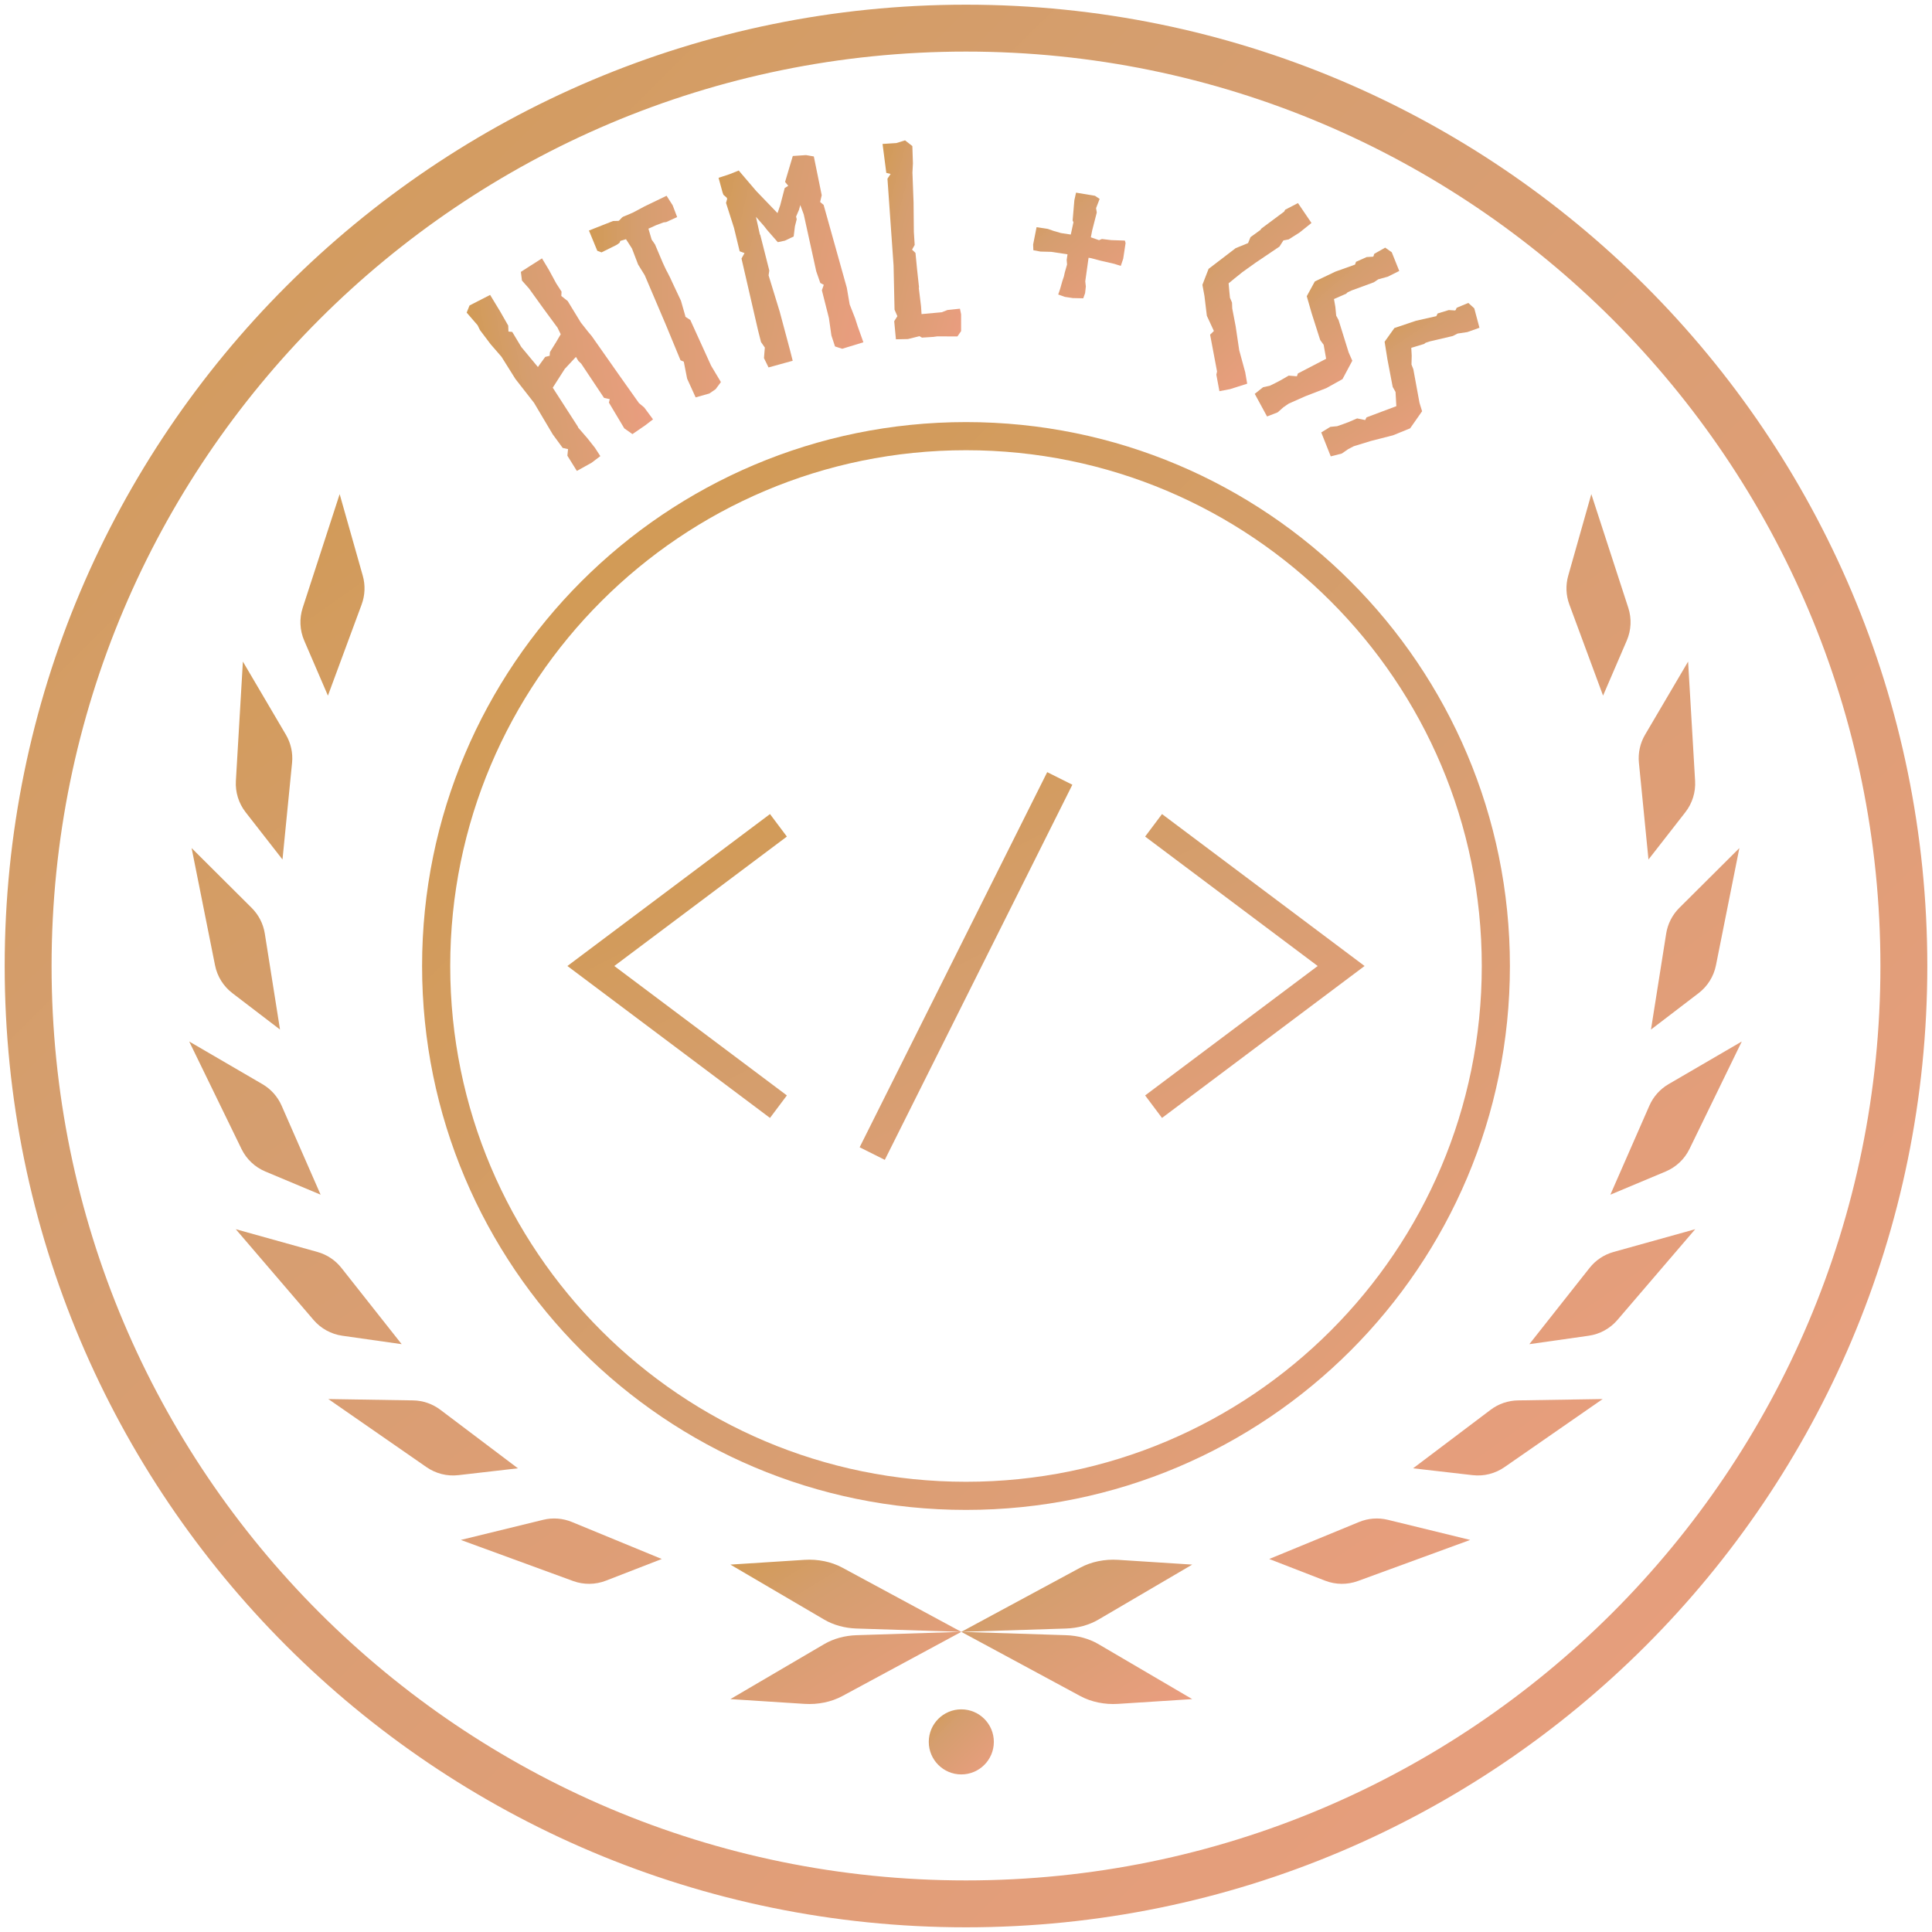
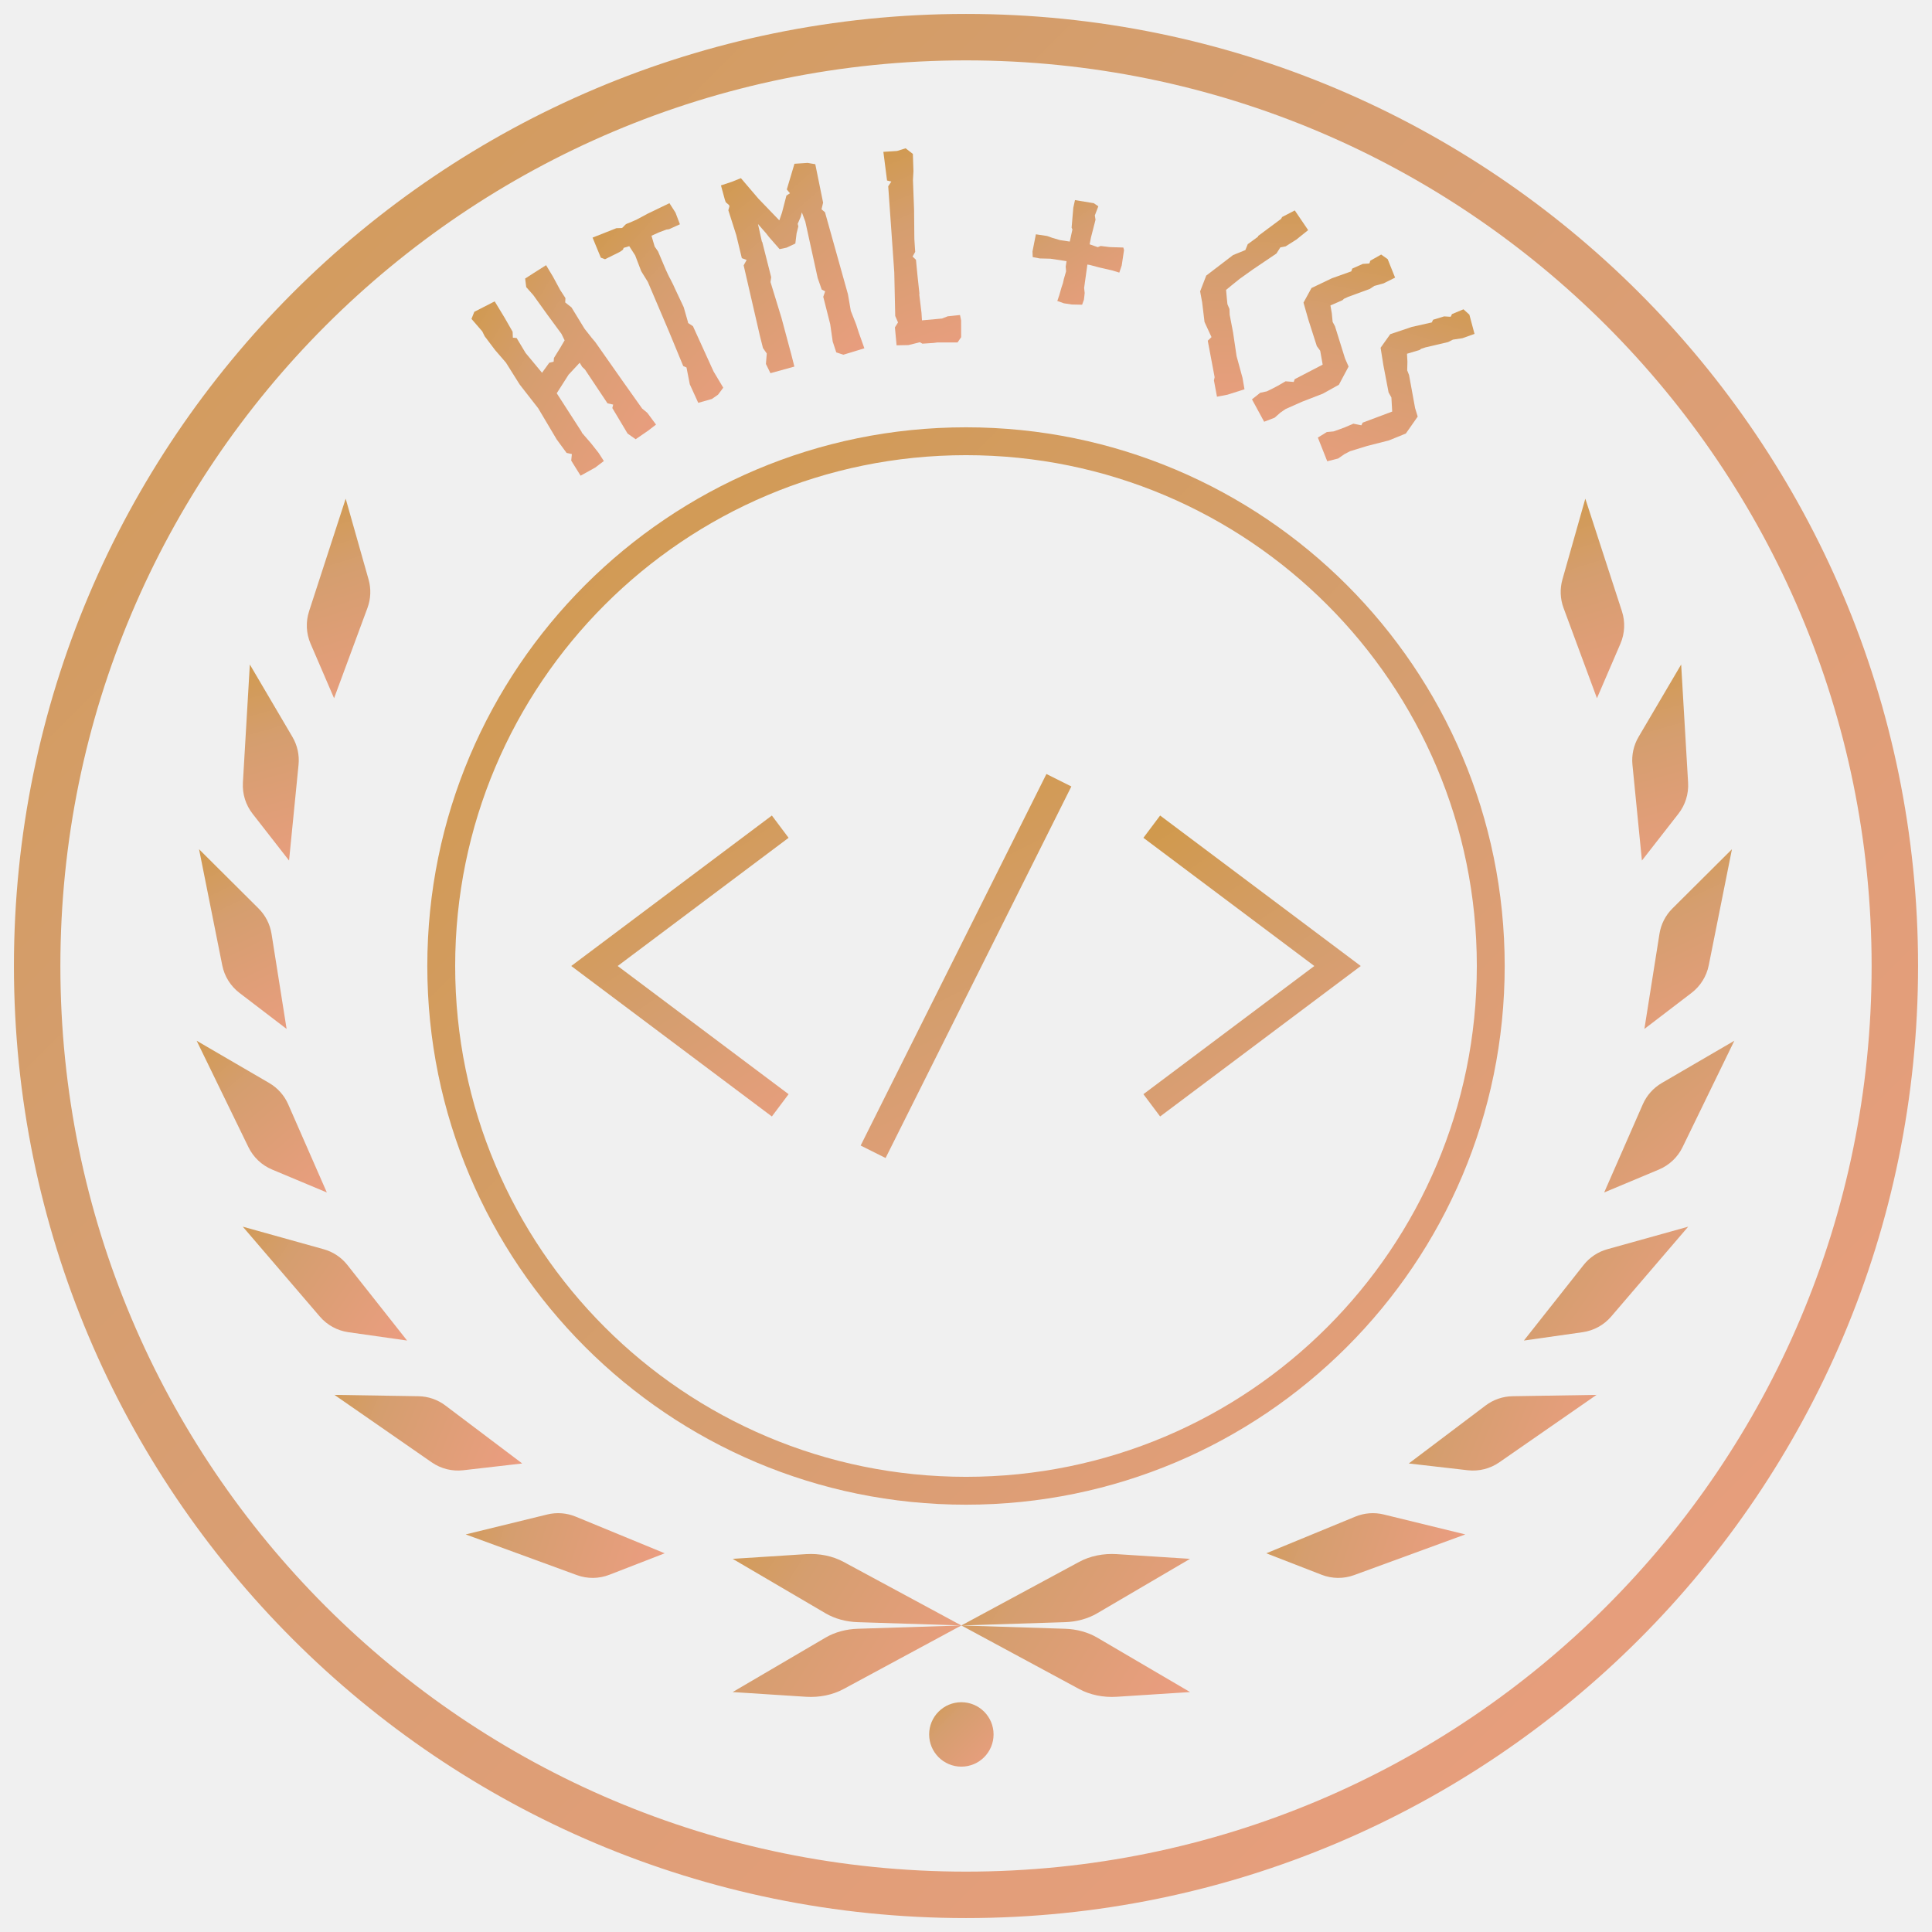
- <svg xmlns="http://www.w3.org/2000/svg" width="206" height="206" viewBox="0 0 206 206">
+ <svg xmlns="http://www.w3.org/2000/svg" width="100%" height="100%" viewBox="0 0 104 104" version="1.1" xml:space="preserve" style="fill-rule:evenodd;clip-rule:evenodd;">
+   <g id="badge.-html">
+     <circle id="Oval" cx="52" cy="52" r="50" style="fill:none;stroke:url(#_Linear1);stroke-width:2.5px;" />
+     <circle id="Oval1" cx="52" cy="52" r="28.248" style="fill:none;stroke:url(#_Linear2);stroke-width:1.5px;" />
+     <path id="Shape" d="M29.968,23.656l0.531,0.724l0.285,0.063l-0.035,0.352l0.505,0.811l0.786,-0.436l0.465,-0.353l-0.286,-0.443l-0.398,-0.504l-0.497,-0.574l-0.012,-0.044l-1.343,-2.083l0.648,-1.015l0.012,-0.008l0.575,-0.619l0.134,0.22l0.148,0.14l1.216,1.825l0.305,0.067l-0.045,0.186l0.82,1.372l0.435,0.307l0.68,-0.467l0.417,-0.321l-0.466,-0.63l-0.284,-0.237l-1.054,-1.487l-1.465,-2.087l-0.185,-0.218l-0.397,-0.505l-0.699,-1.144l-0.339,-0.268l0.013,-0.234l-0.295,-0.454l0.008,0.012l-0.388,-0.718l-0.368,-0.611l-0.684,0.434l-0.442,0.286l0.058,0.461l0.381,0.43l0.748,1.041l0.768,1.045l0.17,0.349l-0.088,0.147l-0.15,0.258l-0.336,0.541l-0.017,0.202l-0.236,0.058l-0.371,0.514l-0.016,0.028l-0.886,-1.067l-0.485,-0.807l-0.202,-0.018l-0.012,-0.319l-0.433,-0.757l-0.533,-0.878l-1.097,0.562l-0.152,0.381l0.581,0.672l0.127,0.259l0.566,0.751l0.581,0.672l0.743,1.183l0.992,1.272l0.998,1.681Z" style="fill:url(#_Linear3);" />
+     <path id="Shape1" d="M34.858,11.505l-0.577,0.31c-0.181,0.082 -0.35,0.159 -0.55,0.234c-0.103,0.047 -0.178,0.191 -0.256,0.226l-0.293,0.008l-1.284,0.507l0.445,1.08l0.226,0.085l0.777,-0.385c0.039,-0.018 0.111,-0.066 0.19,-0.133l0.035,-0.094l0.302,-0.091l0.319,0.496l0.326,0.853l0.355,0.574l1.139,2.674l0.767,1.857l0.176,0.076l0.177,0.905l0.455,0.998l0.733,-0.208l0.332,-0.23l0.281,-0.378l-0.522,-0.873l-1.109,-2.437l-0.268,-0.176l0.007,-0.018l-0.237,-0.831l-0.468,-0.992l-0.1,-0.221c-0.041,-0.09 -0.107,-0.201 -0.154,-0.305c-0.049,-0.072 -0.196,-0.396 -0.249,-0.512l-0.411,-0.971l-0.182,-0.262l-0.17,-0.58l0.401,-0.182l0.4,-0.151l0.147,-0.02l0.582,-0.265l-0.238,-0.627l-0.326,-0.509l-1.178,0.568Z" style="fill:url(#_Linear4);" />
+     <path id="Shape2" d="M40.822,10.69l-0.939,-1.1l-0.492,0.198l-0.582,0.192l0.21,0.77l0.048,0.134l0.17,0.148l0.031,0.066l-0.061,0.221l0.425,1.332l0.301,1.246l0.259,0.096l-0.161,0.291l0.88,3.817l0.16,0.635l0.209,0.3l-0.004,-0.014l-0.046,0.57l0.243,0.497l1.288,-0.356l-0.15,-0.594l-0.542,-2.022l-0.593,-1.936l0.037,-0.259l-0.483,-1.905l-0.017,-0.011l-0.004,-0.014l-0.207,-0.932l0.433,0.493l0.153,0.197l0.083,0.096l0.495,0.565l0.376,-0.08l0.471,-0.222l0.067,-0.546l0.095,-0.377l-0.035,-0.138l0.157,-0.363l0.068,-0.252l0.185,0.496l0.666,3.035l0.216,0.621l0.187,0.099l-0.103,0.291l0.375,1.477l0.134,0.935l0.192,0.583l0.383,0.124l1.129,-0.345l-0.302,-0.849l-0.14,-0.435l-0.289,-0.735l-0.152,-0.887l-1.236,-4.417l-0.187,-0.159l0.085,-0.359l-0.421,-2.068l-0.414,-0.071l-0.707,0.047l-0.412,1.382l0.17,0.207l-0.19,0.121l-0.237,0.913l-0.144,0.418l-0.017,-0.01l-1.114,-1.157Z" style="fill:url(#_Linear5);" />
+     <path id="Shape3" d="M50.706,17.147l-1.076,0.098l-0.026,-0.412l-0.121,-0.991l0.013,-0.015l-0.106,-0.978l-0.084,-0.865l-0.182,-0.174l0.141,-0.252l-0.045,-0.696l-0.015,-1.569l-0.06,-1.595l0.026,-0.487l-0.031,-0.925l-0.39,-0.303l-0.461,0.144l-0.737,0.047l0.198,1.543l0.232,0.056l-0.169,0.254l0.326,4.631l0.051,2.351l0.151,0.347l-0.168,0.268l0.091,0.965l0.639,-0.013l0.617,-0.154l0.133,0.078l0.611,-0.04l0.197,-0.026l1.083,0.001l0.195,-0.283l-0.001,-0.899l-0.061,-0.296l-0.665,0.071l-0.306,0.119Z" style="fill:url(#_Linear6);" />
+     <path id="Shape4" d="M57.586,13.004l-0.52,-0.078l-0.413,-0.12l-0.286,-0.102l-0.605,-0.091l-0.183,0.923l0.012,0.304l0.377,0.072l0.573,0.014l0.871,0.132l-0.045,0.296l0.021,0.248l-0.123,0.428l-0.046,0.209l-0.078,0.233l-0.123,0.428l-0.103,0.301l0.355,0.126l0.422,0.064l0.559,0.012l0.098,-0.273l0.04,-0.354l-0.03,-0.278l0.175,-1.256l0.127,0.019l0.511,0.136l0.723,0.167l0.357,0.111l0.13,-0.383l0.125,-0.831l-0.037,-0.136l-0.729,-0.024l-0.494,-0.06l-0.154,0.063l-0.437,-0.152l0.07,-0.364l0.246,-0.957l-0.037,-0.236l0.189,-0.49l-0.247,-0.167l-1.01,-0.167l-0.09,0.404l-0.092,1.081l0.044,0.093l-0.143,0.655Z" style="fill:url(#_Linear7);" />
+     <path id="Shape5" d="M64.713,16.283l0.127,1.051l0.376,0.813l-0.202,0.194l0.37,1.964l-0.038,0.169l0.164,0.881l0.566,-0.109l0.915,-0.29l-0.105,-0.611l-0.321,-1.175l-0.189,-1.275l-0.182,-0.95l-0.012,-0.312l-0.11,-0.26l-0.03,-0.304l-0.042,-0.463l0.3,-0.247l0.432,-0.348l0.713,-0.509l1.266,-0.855l0.21,-0.33l0.283,-0.054l0.578,-0.365l0.636,-0.511l-0.72,-1.06l-0.681,0.354l-0.056,0.101l-1.23,0.915l-0.021,0.052l-0.543,0.395l-0.129,0.317l-0.661,0.269l-1.445,1.105l-0.329,0.85l0.11,0.598Z" style="fill:url(#_Linear8);" />
+     <path id="Shape6" d="M69.694,20.411l-0.053,0.15l-0.438,-0.036c-0.144,0.082 -0.269,0.158 -0.414,0.24c-0.209,0.111 -0.373,0.198 -0.595,0.301l-0.355,0.077l-0.445,0.354l0.656,1.206l0.565,-0.219l0.361,-0.319l-0.041,0.042c0.08,-0.053 0.173,-0.131 0.272,-0.19l0.873,-0.388l1.132,-0.439l0.86,-0.478l0.523,-0.98l-0.193,-0.438l-0.539,-1.73l-0.127,-0.236l-0.045,-0.468l-0.074,-0.417l0.652,-0.285l0.074,-0.073l0.222,-0.103l1.176,-0.431l0.238,-0.16l0.504,-0.139l0.615,-0.307l-0.399,-0.995l-0.35,-0.248l-0.578,0.327c-0.034,0.03 -0.019,0.12 -0.072,0.156l-0.339,0.021l-0.567,0.251l-0.053,0.15l-1.045,0.373l-1.097,0.524l-0.431,0.787l0.263,0.919l0.454,1.419l0.183,0.252l0.133,0.747l-1.506,0.783Z" style="fill:url(#_Linear9);" />
+     <path id="Shape7" d="M73.353,22.751l-0.07,0.143l-0.431,-0.087c-0.153,0.064 -0.286,0.124 -0.439,0.188c-0.222,0.085 -0.395,0.151 -0.627,0.228l-0.362,0.034l-0.484,0.297l0.506,1.277l0.587,-0.15l0.397,-0.274l-0.045,0.038c0.085,-0.044 0.187,-0.11 0.292,-0.157l0.914,-0.281l1.176,-0.3l0.911,-0.371l0.637,-0.911l-0.14,-0.457l-0.326,-1.782l-0.099,-0.249l0.012,-0.47l-0.023,-0.424l0.681,-0.205l0.083,-0.063l0.233,-0.076l1.218,-0.286l0.255,-0.13l0.517,-0.078l0.648,-0.231l-0.277,-1.036l-0.318,-0.288l-0.613,0.255c-0.036,0.026 -0.033,0.117 -0.09,0.147l-0.338,-0.021l-0.594,0.181l-0.07,0.144l-1.082,0.244l-1.153,0.388l-0.521,0.731l0.15,0.943l0.28,1.464l0.152,0.272l0.042,0.757l-1.589,0.596Z" style="fill:url(#_Linear10);" />
+     <path id="Shape8" d="M31.053,84.788c0.566,0.207 1.186,0.201 1.748,-0.017c1.135,-0.441 2.98,-1.157 2.98,-1.157c0,0 -3.279,-1.351 -4.791,-1.973c-0.485,-0.2 -1.022,-0.241 -1.532,-0.116c-1.447,0.354 -4.39,1.073 -4.39,1.073c0,0 4.135,1.513 5.985,2.19Z" style="fill:url(#_Linear11);" />
+     <path id="Shape9" d="M23.241,78.719c0.494,0.343 1.097,0.494 1.695,0.425c1.21,-0.139 3.175,-0.365 3.175,-0.365c0,0 -2.831,-2.136 -4.136,-3.121c-0.419,-0.316 -0.927,-0.491 -1.452,-0.499c-1.49,-0.024 -4.52,-0.073 -4.52,-0.073c0,0 3.618,2.51 5.237,3.633Z" style="fill:url(#_Linear12);" />
+     <path id="Shape10" d="M17.217,70.871c0.392,0.458 0.937,0.756 1.533,0.841c1.206,0.172 3.164,0.45 3.164,0.45c0,0 -2.198,-2.782 -3.212,-4.065c-0.325,-0.412 -0.773,-0.71 -1.279,-0.851c-1.435,-0.4 -4.354,-1.214 -4.354,-1.214c0,0 2.866,3.343 4.148,4.839Z" style="fill:url(#_Linear13);" />
+     <path id="Shape11" d="M13.375,61.755c0.264,0.541 0.715,0.968 1.27,1.201c1.124,0.471 2.948,1.235 2.948,1.235c0,0 -1.423,-3.247 -2.079,-4.745c-0.21,-0.481 -0.569,-0.882 -1.022,-1.147c-1.287,-0.75 -3.906,-2.275 -3.906,-2.275c0.001,0 1.927,3.959 2.789,5.731Z" style="fill:url(#_Linear14);" />
+     <path id="Shape12" d="M11.964,51.964c0.117,0.59 0.447,1.117 0.925,1.483c0.968,0.74 2.539,1.941 2.539,1.941c0,0 -0.555,-3.502 -0.811,-5.117c-0.082,-0.519 -0.327,-0.998 -0.699,-1.368c-1.056,-1.051 -3.203,-3.189 -3.203,-3.189c0,0 0.863,4.317 1.249,6.25Z" style="fill:url(#_Linear15);" />
+     <path id="Shape13" d="M13.076,42.134c-0.036,0.6 0.149,1.194 0.519,1.669c0.749,0.96 1.965,2.52 1.965,2.52c0,-0.001 0.35,-3.529 0.511,-5.156c0.052,-0.523 -0.064,-1.048 -0.331,-1.501c-0.755,-1.284 -2.291,-3.895 -2.291,-3.895c0,0 -0.258,4.395 -0.374,6.362Z" style="fill:url(#_Linear16);" />
+     <path id="Shape14" d="M16.638,32.905c-0.187,0.572 -0.158,1.192 0.08,1.745c0.482,1.12 1.265,2.936 1.265,2.936c0,0 1.229,-3.325 1.797,-4.859c0.182,-0.492 0.203,-1.03 0.06,-1.535c-0.406,-1.433 -1.232,-4.348 -1.232,-4.348c0,0 -1.361,4.187 -1.971,6.061Z" style="fill:url(#_Linear17);" />
+     <path id="Shape15" d="M72.893,84.788c-0.566,0.207 -1.187,0.201 -1.748,-0.017c-1.136,-0.441 -2.98,-1.157 -2.98,-1.157c0.001,0 3.279,-1.351 4.791,-1.973c0.486,-0.2 1.022,-0.241 1.532,-0.116c1.447,0.354 4.391,1.073 4.391,1.073c0,0 -4.135,1.513 -5.986,2.19Z" style="fill:url(#_Linear18);" />
+     <path id="Shape16" d="M80.706,78.719c-0.495,0.343 -1.098,0.494 -1.696,0.425c-1.211,-0.139 -3.175,-0.365 -3.175,-0.365c0,0 2.83,-2.136 4.135,-3.121c0.419,-0.316 0.928,-0.491 1.453,-0.499c1.49,-0.024 4.519,-0.073 4.519,-0.073c0,0 -3.618,2.51 -5.237,3.633Z" style="fill:url(#_Linear19);" />
+     <path id="Shape17" d="M86.729,70.871c-0.392,0.458 -0.937,0.756 -1.533,0.841c-1.206,0.172 -3.164,0.45 -3.164,0.45c0,0 2.198,-2.782 3.212,-4.065c0.325,-0.412 0.772,-0.71 1.278,-0.851c1.436,-0.4 4.354,-1.214 4.354,-1.214c0,0 -2.865,3.343 -4.147,4.839Z" style="fill:url(#_Linear20);" />
+     <path id="Shape18" d="M90.571,61.755c-0.263,0.541 -0.715,0.968 -1.27,1.201c-1.124,0.471 -2.948,1.235 -2.948,1.235c0,0 1.423,-3.247 2.079,-4.745c0.21,-0.481 0.569,-0.882 1.022,-1.147c1.287,-0.75 3.905,-2.275 3.905,-2.275c0,0 -1.926,3.959 -2.788,5.731Z" style="fill:url(#_Linear21);" />
+     <path id="Shape19" d="M91.982,51.964c-0.118,0.59 -0.447,1.117 -0.925,1.483c-0.968,0.74 -2.539,1.941 -2.539,1.941c0,0 0.555,-3.502 0.811,-5.117c0.081,-0.519 0.326,-0.998 0.698,-1.368c1.056,-1.051 3.204,-3.189 3.204,-3.189c0,0 -0.863,4.317 -1.249,6.25Z" style="fill:url(#_Linear22);" />
+     <path id="Shape20" d="M90.871,42.134c0.035,0.6 -0.15,1.194 -0.52,1.669c-0.749,0.96 -1.966,2.52 -1.966,2.52c0,-0.001 -0.349,-3.529 -0.51,-5.156c-0.052,-0.523 0.064,-1.048 0.33,-1.501c0.756,-1.284 2.292,-3.895 2.292,-3.895c0,0 0.258,4.395 0.374,6.362Z" style="fill:url(#_Linear23);" />
+     <path id="Shape21" d="M87.309,32.905c0.186,0.572 0.157,1.192 -0.081,1.745c-0.482,1.12 -1.264,2.936 -1.264,2.936c-0.001,0 -1.231,-3.325 -1.798,-4.859c-0.182,-0.492 -0.203,-1.03 -0.06,-1.535c0.406,-1.433 1.232,-4.348 1.232,-4.348c0,0 1.361,4.187 1.971,6.061Z" style="fill:url(#_Linear24);" />
+     <circle id="Oval2" cx="51.75" cy="93.365" r="1.734" style="fill:url(#_Linear25);" />
+     <path id="Shape22" d="M45.404,84.074c-0.581,-0.314 -1.297,-0.46 -2.014,-0.415c-1.491,0.096 -3.95,0.254 -3.95,0.254c0,0 3.442,2.018 5.004,2.934c0.491,0.288 1.094,0.454 1.721,0.474c1.822,0.058 5.585,0.178 5.585,0.178c0,0 -4.405,-2.377 -6.346,-3.425Zm0,6.85c-0.58,0.313 -1.296,0.46 -2.014,0.414c-1.491,-0.096 -3.95,-0.254 -3.95,-0.254c0,0 3.442,-2.018 5.004,-2.934c0.491,-0.287 1.094,-0.453 1.721,-0.473c1.822,-0.058 5.585,-0.178 5.585,-0.178c0,0 -4.405,2.377 -6.346,3.425Z" style="fill:url(#_Linear26);" />
+     <path id="Shape23" d="M58.097,84.074c0.579,-0.314 1.295,-0.46 2.013,-0.415c1.491,0.096 3.95,0.254 3.95,0.254c0,0 -3.442,2.018 -5.004,2.934c-0.491,0.288 -1.094,0.454 -1.721,0.474c-1.822,0.058 -5.585,0.178 -5.585,0.178c0,0 4.405,-2.377 6.346,-3.425Zm0,6.85c0.58,0.313 1.296,0.46 2.014,0.414c1.491,-0.096 3.95,-0.254 3.95,-0.254c0,0 -3.442,-2.018 -5.004,-2.934c-0.491,-0.287 -1.094,-0.453 -1.721,-0.473c-1.822,-0.058 -5.585,-0.178 -5.585,-0.178c0,0 4.405,2.377 6.346,3.425Z" style="fill:url(#_Linear27);" />
+     <path id="Shape24" d="M42,59.5l-10,-7.5l10,-7.5" style="fill:none;stroke:url(#_Linear28);stroke-width:1.5px;" />
+     <path id="Shape25" d="M47,62l10,-20" style="fill:none;stroke:url(#_Linear29);stroke-width:1.5px;" />
+     <path id="Shape26" d="M62,59.5l10,-7.5l-10,-7.5" style="fill:none;stroke:url(#_Linear30);stroke-width:1.5px;" />
+   </g>
  <defs>
-     <linearGradient x1="-37.162%" y1="-20.658%" x2="137.667%" y2="156.533%" id="a">
-       <stop stop-color="#CE973D" offset="0%" />
-       <stop stop-color="#D59E6F" offset="33.966%" />
-       <stop stop-color="#F89D8B" offset="100%" />
+     <linearGradient id="_Linear1" x1="0" y1="0" x2="1" y2="0" gradientUnits="userSpaceOnUse" gradientTransform="matrix(174.829,177.191,-177.191,174.829,-35.1621,-18.6582)">
+       <stop offset="0" style="stop-color:#ce973d;stop-opacity:1" />
+       <stop offset="0.34" style="stop-color:#d59e6f;stop-opacity:1" />
+       <stop offset="1" style="stop-color:#f89d8b;stop-opacity:1" />
    </linearGradient>
-     <linearGradient x1="-37.162%" y1="-20.658%" x2="137.667%" y2="156.533%" id="b">
-       <stop stop-color="#CE973D" offset="0%" />
-       <stop stop-color="#D59E6F" offset="47.856%" />
-       <stop stop-color="#F89D8B" offset="100%" />
+     <linearGradient id="_Linear2" x1="0" y1="0" x2="1" y2="0" gradientUnits="userSpaceOnUse" gradientTransform="matrix(98.7697,100.104,-100.104,98.7697,2.75777,12.0816)">
+       <stop offset="0" style="stop-color:#ce973d;stop-opacity:1" />
+       <stop offset="0.48" style="stop-color:#d59e6f;stop-opacity:1" />
+       <stop offset="1" style="stop-color:#f89d8b;stop-opacity:1" />
+     </linearGradient>
+     <linearGradient id="_Linear3" x1="0" y1="0" x2="1" y2="0" gradientUnits="userSpaceOnUse" gradientTransform="matrix(17.7907,10.5652,-10.5652,17.7907,22.4885,16.2186)">
+       <stop offset="0" style="stop-color:#ce973d;stop-opacity:1" />
+       <stop offset="0.34" style="stop-color:#d59e6f;stop-opacity:1" />
+       <stop offset="1" style="stop-color:#f89d8b;stop-opacity:1" />
+     </linearGradient>
+     <linearGradient id="_Linear4" x1="0" y1="0" x2="1" y2="0" gradientUnits="userSpaceOnUse" gradientTransform="matrix(15.176,13.6651,-13.6651,15.176,29.3776,11.5384)">
+       <stop offset="0" style="stop-color:#ce973d;stop-opacity:1" />
+       <stop offset="0.34" style="stop-color:#d59e6f;stop-opacity:1" />
+       <stop offset="1" style="stop-color:#f89d8b;stop-opacity:1" />
+     </linearGradient>
+     <linearGradient id="_Linear5" x1="0" y1="0" x2="1" y2="0" gradientUnits="userSpaceOnUse" gradientTransform="matrix(13.6752,15.9292,-15.9292,13.6752,36.293,8.19481)">
+       <stop offset="0" style="stop-color:#ce973d;stop-opacity:1" />
+       <stop offset="0.34" style="stop-color:#d59e6f;stop-opacity:1" />
+       <stop offset="1" style="stop-color:#f89d8b;stop-opacity:1" />
+     </linearGradient>
+     <linearGradient id="_Linear6" x1="0" y1="0" x2="1" y2="0" gradientUnits="userSpaceOnUse" gradientTransform="matrix(7.47974,18.3584,-18.3584,7.47974,46.07,5.95854)">
+       <stop offset="0" style="stop-color:#ce973d;stop-opacity:1" />
+       <stop offset="0.34" style="stop-color:#d59e6f;stop-opacity:1" />
+       <stop offset="1" style="stop-color:#f89d8b;stop-opacity:1" />
+     </linearGradient>
+     <linearGradient id="_Linear7" x1="0" y1="0" x2="1" y2="0" gradientUnits="userSpaceOnUse" gradientTransform="matrix(6.92285,11.0527,-11.0527,6.92285,54.426,9.08371)">
+       <stop offset="0" style="stop-color:#ce973d;stop-opacity:1" />
+       <stop offset="0.34" style="stop-color:#d59e6f;stop-opacity:1" />
+       <stop offset="1" style="stop-color:#f89d8b;stop-opacity:1" />
+     </linearGradient>
+     <linearGradient id="_Linear8" x1="0" y1="0" x2="1" y2="0" gradientUnits="userSpaceOnUse" gradientTransform="matrix(-0.414864,20.6069,-20.6069,-0.414864,66.2196,7.49536)">
+       <stop offset="0" style="stop-color:#ce973d;stop-opacity:1" />
+       <stop offset="0.34" style="stop-color:#d59e6f;stop-opacity:1" />
+       <stop offset="1" style="stop-color:#f89d8b;stop-opacity:1" />
+     </linearGradient>
+     <linearGradient id="_Linear9" x1="0" y1="0" x2="1" y2="0" gradientUnits="userSpaceOnUse" gradientTransform="matrix(-3.70515,20.1796,-20.1796,-3.70515,72.1539,9.85919)">
+       <stop offset="0" style="stop-color:#ce973d;stop-opacity:1" />
+       <stop offset="0.34" style="stop-color:#d59e6f;stop-opacity:1" />
+       <stop offset="1" style="stop-color:#f89d8b;stop-opacity:1" />
+     </linearGradient>
+     <linearGradient id="_Linear10" x1="0" y1="0" x2="1" y2="0" gradientUnits="userSpaceOnUse" gradientTransform="matrix(-6.0988,19.5898,-19.5898,-6.0988,77.061,12.5714)">
+       <stop offset="0" style="stop-color:#ce973d;stop-opacity:1" />
+       <stop offset="0.34" style="stop-color:#d59e6f;stop-opacity:1" />
+       <stop offset="1" style="stop-color:#f89d8b;stop-opacity:1" />
+     </linearGradient>
+     <linearGradient id="_Linear11" x1="0" y1="0" x2="1" y2="0" gradientUnits="userSpaceOnUse" gradientTransform="matrix(18.7294,6.1739,-6.1739,18.7294,21.0863,80.7344)">
+       <stop offset="0" style="stop-color:#ce973d;stop-opacity:1" />
+       <stop offset="0.34" style="stop-color:#d59e6f;stop-opacity:1" />
+       <stop offset="1" style="stop-color:#f89d8b;stop-opacity:1" />
+     </linearGradient>
+     <linearGradient id="_Linear12" x1="0" y1="0" x2="1" y2="0" gradientUnits="userSpaceOnUse" gradientTransform="matrix(17.6709,7.21932,-7.21932,17.6709,14.2473,74.2448)">
+       <stop offset="0" style="stop-color:#ce973d;stop-opacity:1" />
+       <stop offset="0.34" style="stop-color:#d59e6f;stop-opacity:1" />
+       <stop offset="1" style="stop-color:#f89d8b;stop-opacity:1" />
+     </linearGradient>
+     <linearGradient id="_Linear13" x1="0" y1="0" x2="1" y2="0" gradientUnits="userSpaceOnUse" gradientTransform="matrix(15.4628,10.8609,-10.8609,15.4628,9.7827,64.7658)">
+       <stop offset="0" style="stop-color:#ce973d;stop-opacity:1" />
+       <stop offset="0.34" style="stop-color:#d59e6f;stop-opacity:1" />
+       <stop offset="1" style="stop-color:#f89d8b;stop-opacity:1" />
+     </linearGradient>
+     <linearGradient id="_Linear14" x1="0" y1="0" x2="1" y2="0" gradientUnits="userSpaceOnUse" gradientTransform="matrix(12.2485,14.4712,-14.4712,12.2485,7.98292,54.3373)">
+       <stop offset="0" style="stop-color:#ce973d;stop-opacity:1" />
+       <stop offset="0.34" style="stop-color:#d59e6f;stop-opacity:1" />
+       <stop offset="1" style="stop-color:#f89d8b;stop-opacity:1" />
+     </linearGradient>
+     <linearGradient id="_Linear15" x1="0" y1="0" x2="1" y2="0" gradientUnits="userSpaceOnUse" gradientTransform="matrix(8.23882,17.1424,-17.1424,8.23882,8.96424,43.7149)">
+       <stop offset="0" style="stop-color:#ce973d;stop-opacity:1" />
+       <stop offset="0.34" style="stop-color:#d59e6f;stop-opacity:1" />
+       <stop offset="1" style="stop-color:#f89d8b;stop-opacity:1" />
+     </linearGradient>
+     <linearGradient id="_Linear16" x1="0" y1="0" x2="1" y2="0" gradientUnits="userSpaceOnUse" gradientTransform="matrix(5.26546,18.6964,-18.6964,5.26546,11.952,33.5912)">
+       <stop offset="0" style="stop-color:#ce973d;stop-opacity:1" />
+       <stop offset="0.34" style="stop-color:#d59e6f;stop-opacity:1" />
+       <stop offset="1" style="stop-color:#f89d8b;stop-opacity:1" />
+     </linearGradient>
+     <linearGradient id="_Linear17" x1="0" y1="0" x2="1" y2="0" gradientUnits="userSpaceOnUse" gradientTransform="matrix(5.97503,19.0348,-19.0348,5.97503,15.2461,24.6243)">
+       <stop offset="0" style="stop-color:#ce973d;stop-opacity:1" />
+       <stop offset="0.34" style="stop-color:#d59e6f;stop-opacity:1" />
+       <stop offset="1" style="stop-color:#f89d8b;stop-opacity:1" />
+     </linearGradient>
+     <linearGradient id="_Linear18" x1="0" y1="0" x2="1" y2="0" gradientUnits="userSpaceOnUse" gradientTransform="matrix(18.7294,6.1739,-6.1739,18.7294,64.1843,80.7344)">
+       <stop offset="0" style="stop-color:#ce973d;stop-opacity:1" />
+       <stop offset="0.34" style="stop-color:#d59e6f;stop-opacity:1" />
+       <stop offset="1" style="stop-color:#f89d8b;stop-opacity:1" />
+     </linearGradient>
+     <linearGradient id="_Linear19" x1="0" y1="0" x2="1" y2="0" gradientUnits="userSpaceOnUse" gradientTransform="matrix(17.67,7.21932,-7.21932,17.67,72.079,74.2448)">
+       <stop offset="0" style="stop-color:#ce973d;stop-opacity:1" />
+       <stop offset="0.34" style="stop-color:#d59e6f;stop-opacity:1" />
+       <stop offset="1" style="stop-color:#f89d8b;stop-opacity:1" />
+     </linearGradient>
+     <linearGradient id="_Linear20" x1="0" y1="0" x2="1" y2="0" gradientUnits="userSpaceOnUse" gradientTransform="matrix(15.4628,10.8609,-10.8609,15.4628,78.7452,64.7658)">
+       <stop offset="0" style="stop-color:#ce973d;stop-opacity:1" />
+       <stop offset="0.34" style="stop-color:#d59e6f;stop-opacity:1" />
+       <stop offset="1" style="stop-color:#f89d8b;stop-opacity:1" />
+     </linearGradient>
+     <linearGradient id="_Linear21" x1="0" y1="0" x2="1" y2="0" gradientUnits="userSpaceOnUse" gradientTransform="matrix(12.2494,14.4712,-14.4712,12.2494,83.7492,54.3373)">
+       <stop offset="0" style="stop-color:#ce973d;stop-opacity:1" />
+       <stop offset="0.34" style="stop-color:#d59e6f;stop-opacity:1" />
+       <stop offset="1" style="stop-color:#f89d8b;stop-opacity:1" />
+     </linearGradient>
+     <linearGradient id="_Linear22" x1="0" y1="0" x2="1" y2="0" gradientUnits="userSpaceOnUse" gradientTransform="matrix(8.23882,17.1424,-17.1424,8.23882,86.7667,43.7149)">
+       <stop offset="0" style="stop-color:#ce973d;stop-opacity:1" />
+       <stop offset="0.34" style="stop-color:#d59e6f;stop-opacity:1" />
+       <stop offset="1" style="stop-color:#f89d8b;stop-opacity:1" />
+     </linearGradient>
+     <linearGradient id="_Linear23" x1="0" y1="0" x2="1" y2="0" gradientUnits="userSpaceOnUse" gradientTransform="matrix(5.26528,18.6964,-18.6964,5.26528,86.7438,33.5912)">
+       <stop offset="0" style="stop-color:#ce973d;stop-opacity:1" />
+       <stop offset="0.34" style="stop-color:#d59e6f;stop-opacity:1" />
+       <stop offset="1" style="stop-color:#f89d8b;stop-opacity:1" />
+     </linearGradient>
+     <linearGradient id="_Linear24" x1="0" y1="0" x2="1" y2="0" gradientUnits="userSpaceOnUse" gradientTransform="matrix(5.97532,19.0348,-19.0348,5.97532,82.7419,24.6243)">
+       <stop offset="0" style="stop-color:#ce973d;stop-opacity:1" />
+       <stop offset="0.34" style="stop-color:#d59e6f;stop-opacity:1" />
+       <stop offset="1" style="stop-color:#f89d8b;stop-opacity:1" />
+     </linearGradient>
+     <linearGradient id="_Linear25" x1="0" y1="0" x2="1" y2="0" gradientUnits="userSpaceOnUse" gradientTransform="matrix(6.06482,6.14677,-6.14677,6.06482,48.7263,90.9134)">
+       <stop offset="0" style="stop-color:#ce973d;stop-opacity:1" />
+       <stop offset="0.34" style="stop-color:#d59e6f;stop-opacity:1" />
+       <stop offset="1" style="stop-color:#f89d8b;stop-opacity:1" />
+     </linearGradient>
+     <linearGradient id="_Linear26" x1="0" y1="0" x2="1" y2="0" gradientUnits="userSpaceOnUse" gradientTransform="matrix(21.5223,13.6349,-13.6349,21.5223,34.8647,82.0616)">
+       <stop offset="0" style="stop-color:#ce973d;stop-opacity:1" />
+       <stop offset="0.34" style="stop-color:#d59e6f;stop-opacity:1" />
+       <stop offset="1" style="stop-color:#f89d8b;stop-opacity:1" />
+     </linearGradient>
+     <linearGradient id="_Linear27" x1="0" y1="0" x2="1" y2="0" gradientUnits="userSpaceOnUse" gradientTransform="matrix(21.5223,13.6349,-13.6349,21.5223,47.1752,82.0616)">
+       <stop offset="0" style="stop-color:#ce973d;stop-opacity:1" />
+       <stop offset="0.34" style="stop-color:#d59e6f;stop-opacity:1" />
+       <stop offset="1" style="stop-color:#f89d8b;stop-opacity:1" />
+     </linearGradient>
+     <linearGradient id="_Linear28" x1="0" y1="0" x2="1" y2="0" gradientUnits="userSpaceOnUse" gradientTransform="matrix(17.4829,26.5787,-26.5787,17.4829,28.2838,41.4013)">
+       <stop offset="0" style="stop-color:#ce973d;stop-opacity:1" />
+       <stop offset="0.48" style="stop-color:#d59e6f;stop-opacity:1" />
+       <stop offset="1" style="stop-color:#f89d8b;stop-opacity:1" />
+     </linearGradient>
+     <linearGradient id="_Linear29" x1="0" y1="0" x2="1" y2="0" gradientUnits="userSpaceOnUse" gradientTransform="matrix(17.4829,35.4383,-35.4383,17.4829,43.2838,37.8684)">
+       <stop offset="0" style="stop-color:#ce973d;stop-opacity:1" />
+       <stop offset="0.48" style="stop-color:#d59e6f;stop-opacity:1" />
+       <stop offset="1" style="stop-color:#f89d8b;stop-opacity:1" />
+     </linearGradient>
+     <linearGradient id="_Linear30" x1="0" y1="0" x2="1" y2="0" gradientUnits="userSpaceOnUse" gradientTransform="matrix(17.4829,26.5787,-26.5787,17.4829,58.2838,41.4013)">
+       <stop offset="0" style="stop-color:#ce973d;stop-opacity:1" />
+       <stop offset="0.48" style="stop-color:#d59e6f;stop-opacity:1" />
+       <stop offset="1" style="stop-color:#f89d8b;stop-opacity:1" />
    </linearGradient>
  </defs>
-   <g fill="none" fill-rule="evenodd">
-     <path fill="#FFF" d="M-72-37h350v354H-72z" />
-     <g transform="translate(3 3)">
-       <circle stroke="url(#a)" stroke-width="5" cx="100" cy="100" r="100" />
-       <circle stroke="url(#b)" stroke-width="3" cx="100" cy="100" r="56.495" />
-       <path fill="url(#a)" transform="rotate(-34.439 56.597 35.882)" d="M51.85 41.636l.057 1.794.398.427-.455.541-.085 1.909 1.79.17 1.167-.056.028-1.054-.086-1.282-.17-1.51.029-.085.141-4.956 2.218-.94h.029l1.648-.37-.028.513.085.398-.057 4.387.426.455-.283.257-.2 3.19.37.997h1.649l1.051-.057-.056-1.567-.2-.712-.056-3.646-.057-5.098-.057-.57-.085-1.282.142-2.677-.256-.826.284-.37.029-1.083v.029l.17-1.624.086-1.424-1.62-.057-1.053-.029-.426.827.142 1.139.057 2.563.086 2.592-.115.769-.312.143-.54.256-1.166.512-.255.314-.456-.17-1.194.426-.057.029-.255-2.763.113-1.88-.312-.257.34-.54.143-1.738.114-2.05-2.445-.314-.683.455.2 1.767-.085.57.084 1.88.2 1.765-.114 2.791.199 3.22-.256 3.902z" />
-       <path d="M70.216 18.848l-1.308.085c-.398 0-.768 0-1.194-.029-.228 0-.483.2-.654.2l-.54-.228-2.758-.142-.085 2.335.341.342 1.734-.057c.086 0 .256-.028.455-.085l.142-.143.625.086.171 1.167-.113 1.824.17 1.338-.142 5.81-.142 4.017.255.284-.426 1.795v2.193l1.507.229.796-.143.824-.456-.227-2.022v-5.355l-.341-.541.028-.029.256-1.709-.029-2.193v-.484c0-.2-.028-.456-.028-.684-.028-.17-.028-.883-.028-1.139l.056-2.108-.113-.627.17-1.196h.882l.852.057.285.086h1.28l.085-1.34-.171-1.196-2.615.058z" fill="url(#a)" transform="rotate(-24.474 68.34 29.301)" />
-       <path fill="url(#a)" transform="rotate(-14.219 81.3 24.636)" d="M79.538 16.703l-1.28-2.592-1.051.142-1.223.086.029 1.595.028.285.256.37.028.142-.227.4.17 2.79-.028 2.564.455.313-.455.485-.17 7.832v1.31l.255.684v-.028l-.37 1.082.228 1.083 2.672-.057v-1.225l-.056-4.187-.2-4.045.2-.484v-3.93l-.03-.029v-.029l.058-1.908.597 1.168.2.456.113.227.682 1.339.768.029 1.023-.2.398-1.025.37-.684v-.284l.482-.628.257-.455.113 1.054-.199 6.21.114 1.31.312.285-.34.512v3.047l-.2 1.88.086 1.225.682.428 2.36-.115-.17-1.794-.058-.912-.199-1.566.142-1.794-.227-9.172-.285-.398.342-.656.199-4.215-.768-.342-1.393-.256-1.478 2.478.227.484-.426.142-.91 1.653-.483.74-.028-.028-1.592-2.792z" />
-       <path fill="url(#a)" transform="rotate(-3.677 95.358 22.478)" d="M96.906 30.41l-2.16.058v-.827l-.114-1.993.03-.029-.086-1.965-.057-1.737-.341-.371.312-.484v-1.396l.171-3.133.085-3.19.114-.969.057-1.85-.74-.656-.938.228h-1.478l.2 3.105.454.142-.37.484.057 9.286-.199 4.7.256.711-.37.513.058 1.937 1.279.057 1.25-.228.256.171h1.223l.398-.028 2.16.142.427-.54.114-1.795-.086-.598-1.336.056-.626.2z" />
-       <path fill="url(#a)" transform="rotate(8.607 112.05 23.236)" d="M110.999 22.154h-1.052l-.853-.114-.597-.115h-1.223l-.085 1.88.114.599.767.029 1.138-.143h1.762v.598l.114.484-.114.883-.028.427-.086.485-.113.883-.114.626.739.143h.853l1.109-.143.113-.57-.028-.712-.143-.54-.028-2.536h.256l1.052.115 1.478.113.74.114.142-.797v-1.681l-.114-.257-1.45.171-.995.029-.285.17-.91-.17.03-.74.199-1.966-.143-.455.227-1.026-.54-.256-2.046-.029-.057.826.142 2.165.114.17-.085 1.34z" />
-       <path fill="url(#a)" transform="rotate(22.063 129.469 27.977)" d="M125.944 30.042l1.024 1.852 1.307 1.224-.228.513 2.161 3.361.057.341.966 1.51.967-.626 1.478-1.225-.654-1.054L131.545 34l-1.309-2.221-1.051-1.624-.256-.57-.398-.398-.285-.542-.426-.826.37-.683.54-.969.938-1.48 1.706-2.536.142-.77.483-.312.796-1.111.796-1.424-2.132-1.424-.995 1.167-.029.229-1.592 2.62v.114l-.71 1.139v.683l-1.024.997-1.848 3.134.03 1.823.653 1.025z" />
-       <path d="M137.94 37.802l.056.313-.796.37c-.171.286-.313.542-.484.826-.255.4-.454.712-.738 1.111l-.541.485-.426 1.054 2.331 1.452.767-.94.313-.911-.028.114c.085-.171.17-.399.284-.598l1.137-1.538 1.536-1.88 1.023-1.68-.057-2.222-.767-.57-2.645-2.478-.454-.285-.54-.77-.54-.654.852-1.14.057-.199.285-.398 1.62-1.91.256-.512.739-.74.768-1.14-1.678-1.338-.853-.086-.682 1.14c-.029.085.085.227.029.341l-.57.37-.738.998.056.313-1.449 1.68-1.393 1.994.028 1.795 1.365 1.338 2.189 2.022.568.257.967 1.168-1.848 2.848z" fill="url(#a)" transform="rotate(29.565 138.522 32.476)" />
-       <path d="M145.756 42.891l.057.314-.796.37c-.17.285-.312.541-.483.826-.256.399-.455.712-.739 1.11l-.54.485-.427 1.054 2.331 1.452.768-.94.313-.911-.029.114c.086-.17.171-.398.285-.598l1.137-1.538 1.534-1.88 1.024-1.68-.057-2.223-.768-.569-2.643-2.478-.455-.285-.54-.769-.54-.655.853-1.14.057-.199.284-.399 1.62-1.908.256-.513.74-.74.766-1.14-1.676-1.338-.853-.085-.683 1.139c-.028.085.086.228.03.342l-.57.37-.74.996.058.314-1.45 1.68-1.393 1.994.029 1.795 1.364 1.339 2.189 2.022.569.256.966 1.168-1.848 2.848z" fill="url(#a)" transform="rotate(36.456 146.34 37.565)" />
-       <path d="M58.106 165.576a4.958 4.958 0 0 0 3.496-.035l5.959-2.313-9.581-3.946a4.958 4.958 0 0 0-3.064-.232l-8.781 2.146 11.971 4.38zM42.481 153.438a4.955 4.955 0 0 0 3.391.851l6.35-.73-8.271-6.242a4.958 4.958 0 0 0-2.905-.999l-9.039-.145 10.474 7.265zM30.434 137.742a4.958 4.958 0 0 0 3.066 1.682l6.328.899-6.423-8.13a4.958 4.958 0 0 0-2.558-1.702l-8.708-2.427 8.295 9.678zM22.75 119.51a4.954 4.954 0 0 0 2.54 2.402l5.895 2.471-4.157-9.49a4.953 4.953 0 0 0-2.045-2.294l-7.81-4.55 5.577 11.461zM19.928 99.927a4.952 4.952 0 0 0 1.85 2.967l5.078 3.882-1.621-10.234a4.961 4.961 0 0 0-1.398-2.736l-6.406-6.379 2.497 12.5zM22.151 80.267a4.955 4.955 0 0 0 1.039 3.338l3.931 5.04 1.021-10.311a4.956 4.956 0 0 0-.661-3.001l-4.583-7.791-.747 12.725zM29.275 61.809a4.958 4.958 0 0 0 .161 3.492l2.529 5.871 3.595-9.718a4.96 4.96 0 0 0 .12-3.07l-2.464-8.697-3.941 12.122zM141.786 165.576a4.958 4.958 0 0 1-3.496-.035l-5.959-2.313 9.581-3.946a4.958 4.958 0 0 1 3.064-.232l8.781 2.146-11.971 4.38zM157.411 153.438a4.955 4.955 0 0 1-3.391.851l-6.35-.73 8.271-6.242a4.958 4.958 0 0 1 2.905-.999l9.038-.145-10.473 7.265zM169.458 137.742a4.958 4.958 0 0 1-3.066 1.682l-6.328.899 6.423-8.13a4.954 4.954 0 0 1 2.558-1.702l8.708-2.427-8.295 9.678zM177.142 119.51a4.952 4.952 0 0 1-2.541 2.402l-5.895 2.471 4.158-9.49a4.956 4.956 0 0 1 2.044-2.294l7.811-4.55-5.577 11.461zM179.964 99.927a4.957 4.957 0 0 1-1.85 2.967l-5.078 3.882 1.621-10.234a4.955 4.955 0 0 1 1.398-2.736l6.406-6.379-2.497 12.5zM177.741 80.267a4.956 4.956 0 0 1-1.04 3.338l-3.931 5.04-1.02-10.311a4.962 4.962 0 0 1 .66-3.001l4.584-7.791.747 12.725zM170.617 61.809a4.952 4.952 0 0 1-.162 3.492l-2.528 5.871-3.595-9.718a4.952 4.952 0 0 1-.12-3.07l2.463-8.697 3.942 12.122z" fill="url(#a)" />
-       <circle fill="url(#a)" cx="99.5" cy="182.729" r="3.469" />
-       <path d="M86.807 164.148c-1.16-.627-2.592-.921-4.027-.829l-7.901.507 10.009 5.868c.982.576 2.187.908 3.442.948l11.17.355-12.693-6.849zm0 13.699c-1.16.626-2.592.921-4.027.829l-7.901-.508 10.009-5.868c.982-.575 2.187-.907 3.442-.947l11.17-.356-12.693 6.85z" fill="url(#a)" />
-       <path d="M112.193 164.148c1.16-.627 2.592-.921 4.027-.829l7.901.507-10.009 5.868c-.982.576-2.187.908-3.442.948l-11.17.355 12.693-6.849zm0 13.699c1.16.626 2.592.921 4.027.829l7.901-.508-10.009-5.868c-.982-.575-2.187-.907-3.442-.947l-11.17-.356 12.693 6.85z" fill="url(#a)" />
-       <path stroke="url(#b)" stroke-width="3" d="M80 115l-20-15 20-15M90 120l20-40M120 115l20-15-20-15" />
-     </g>
-   </g>
</svg>
